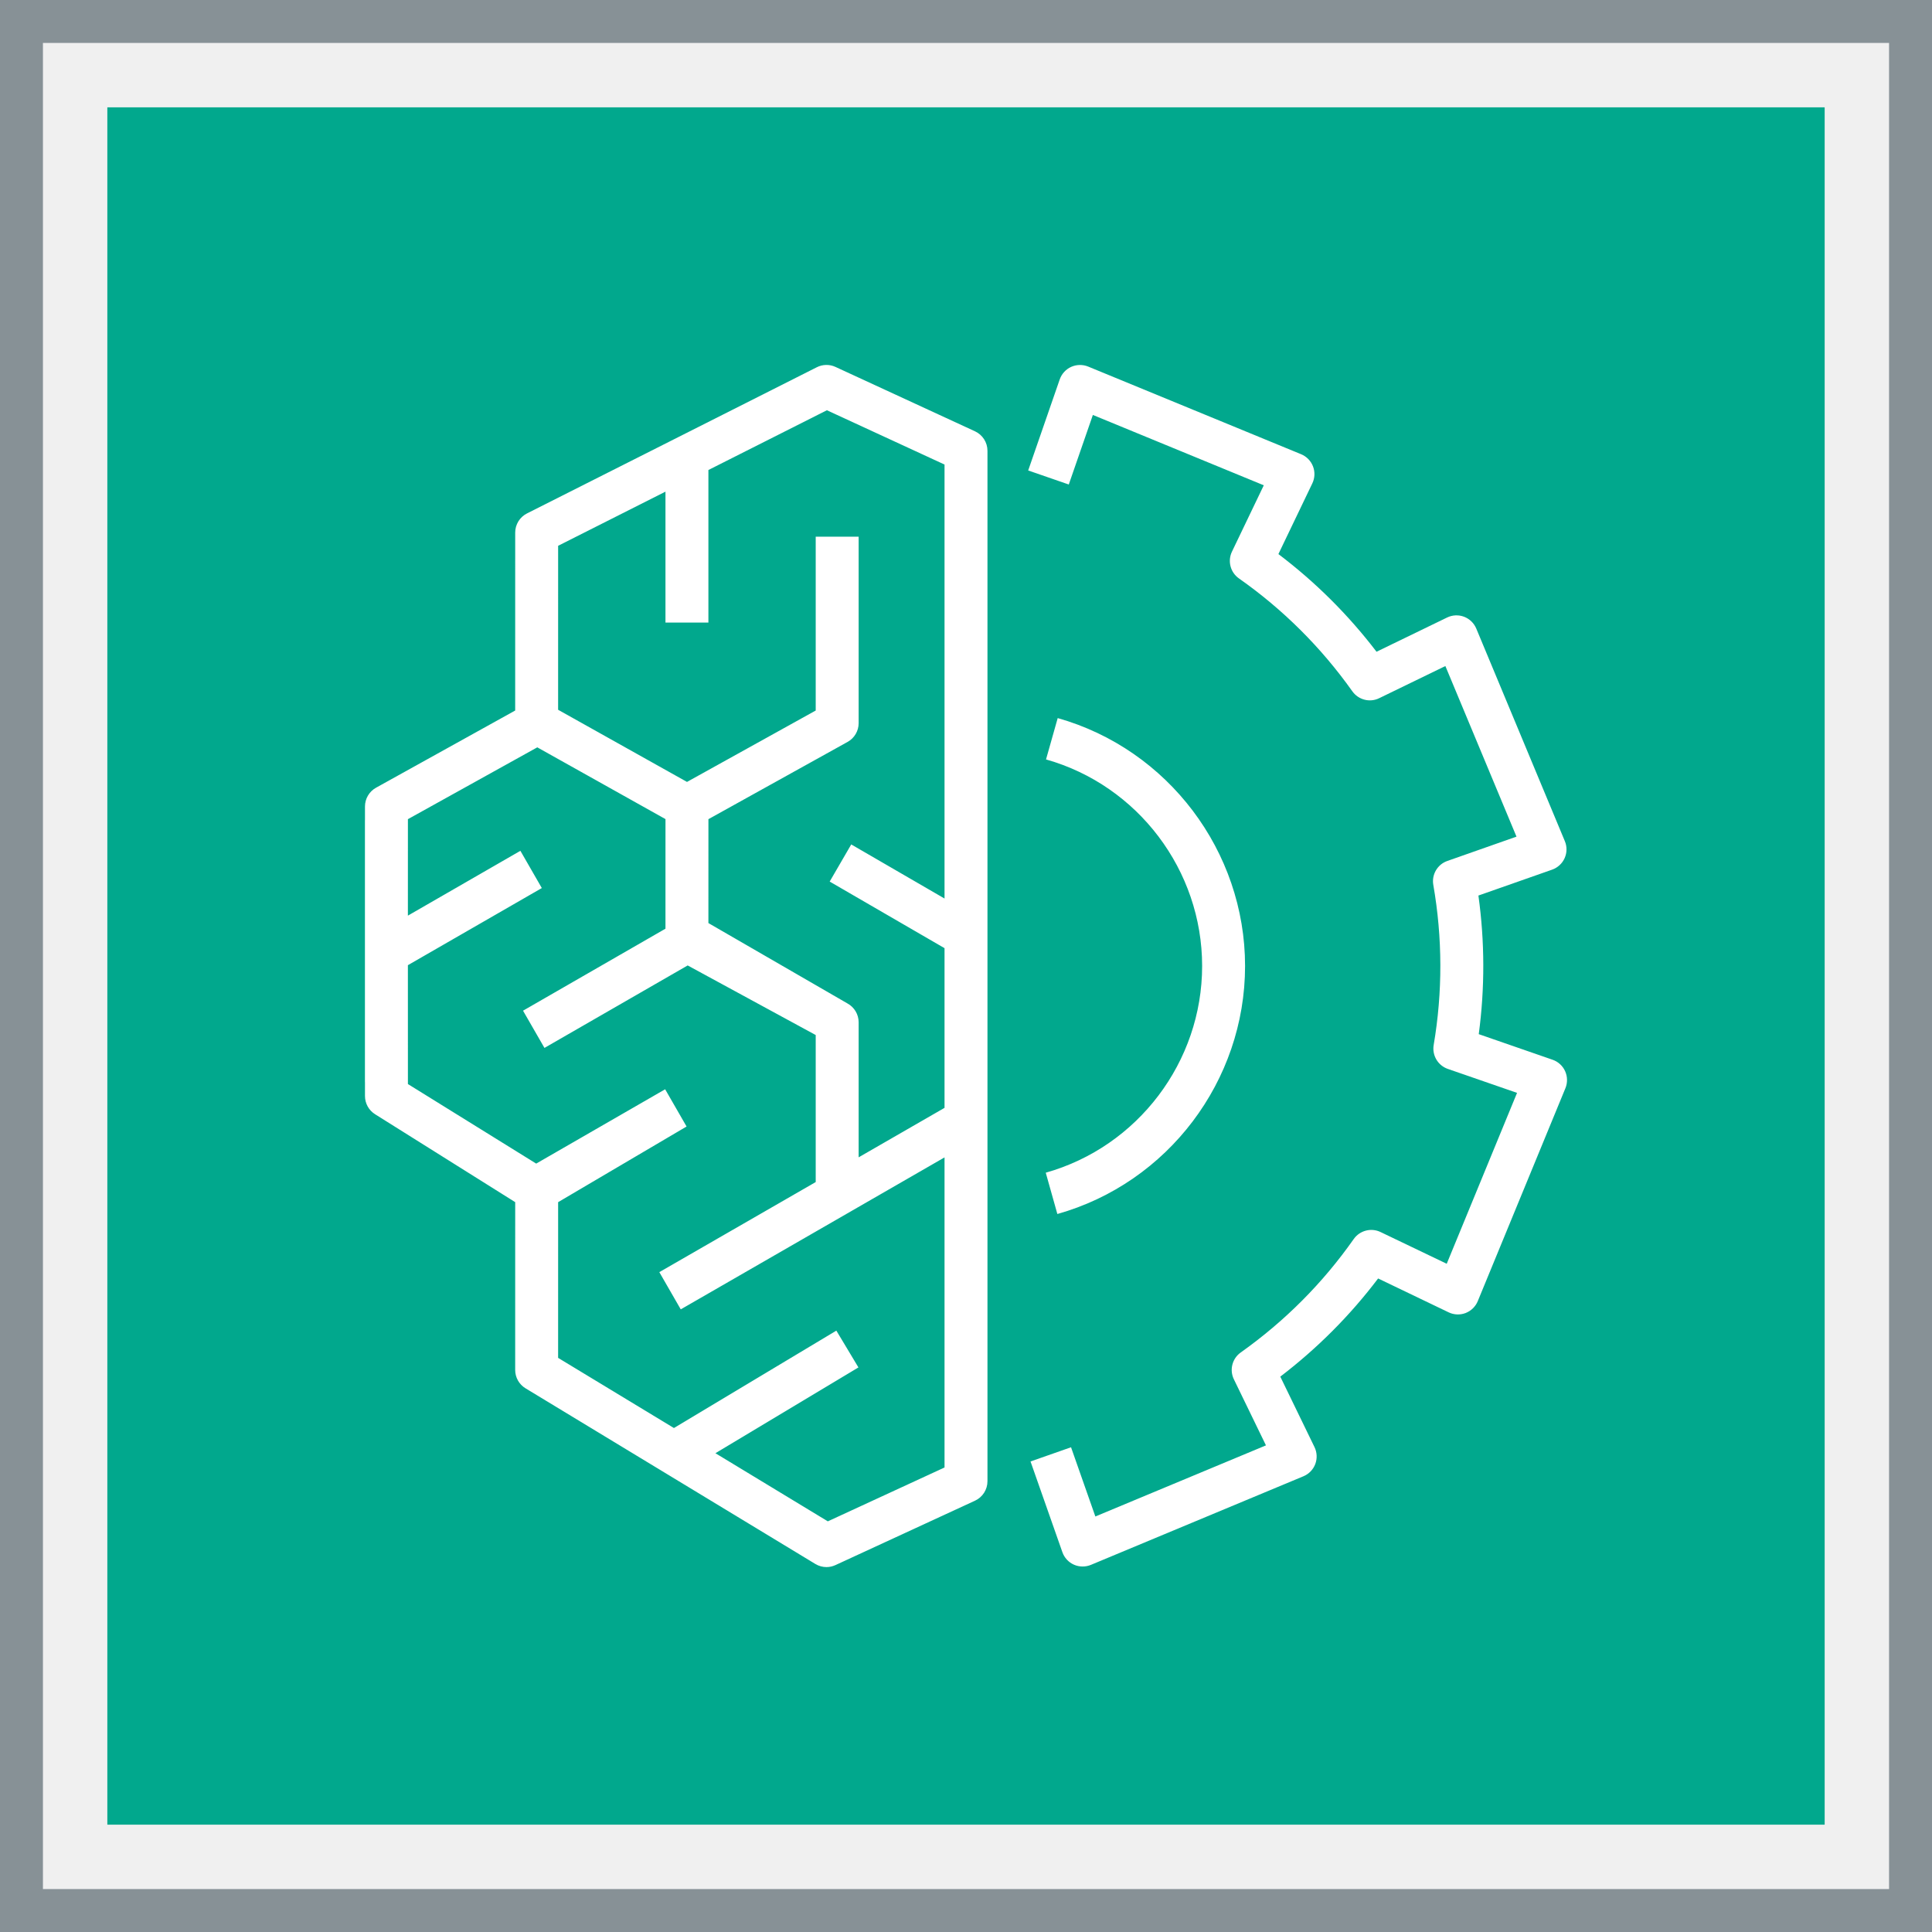
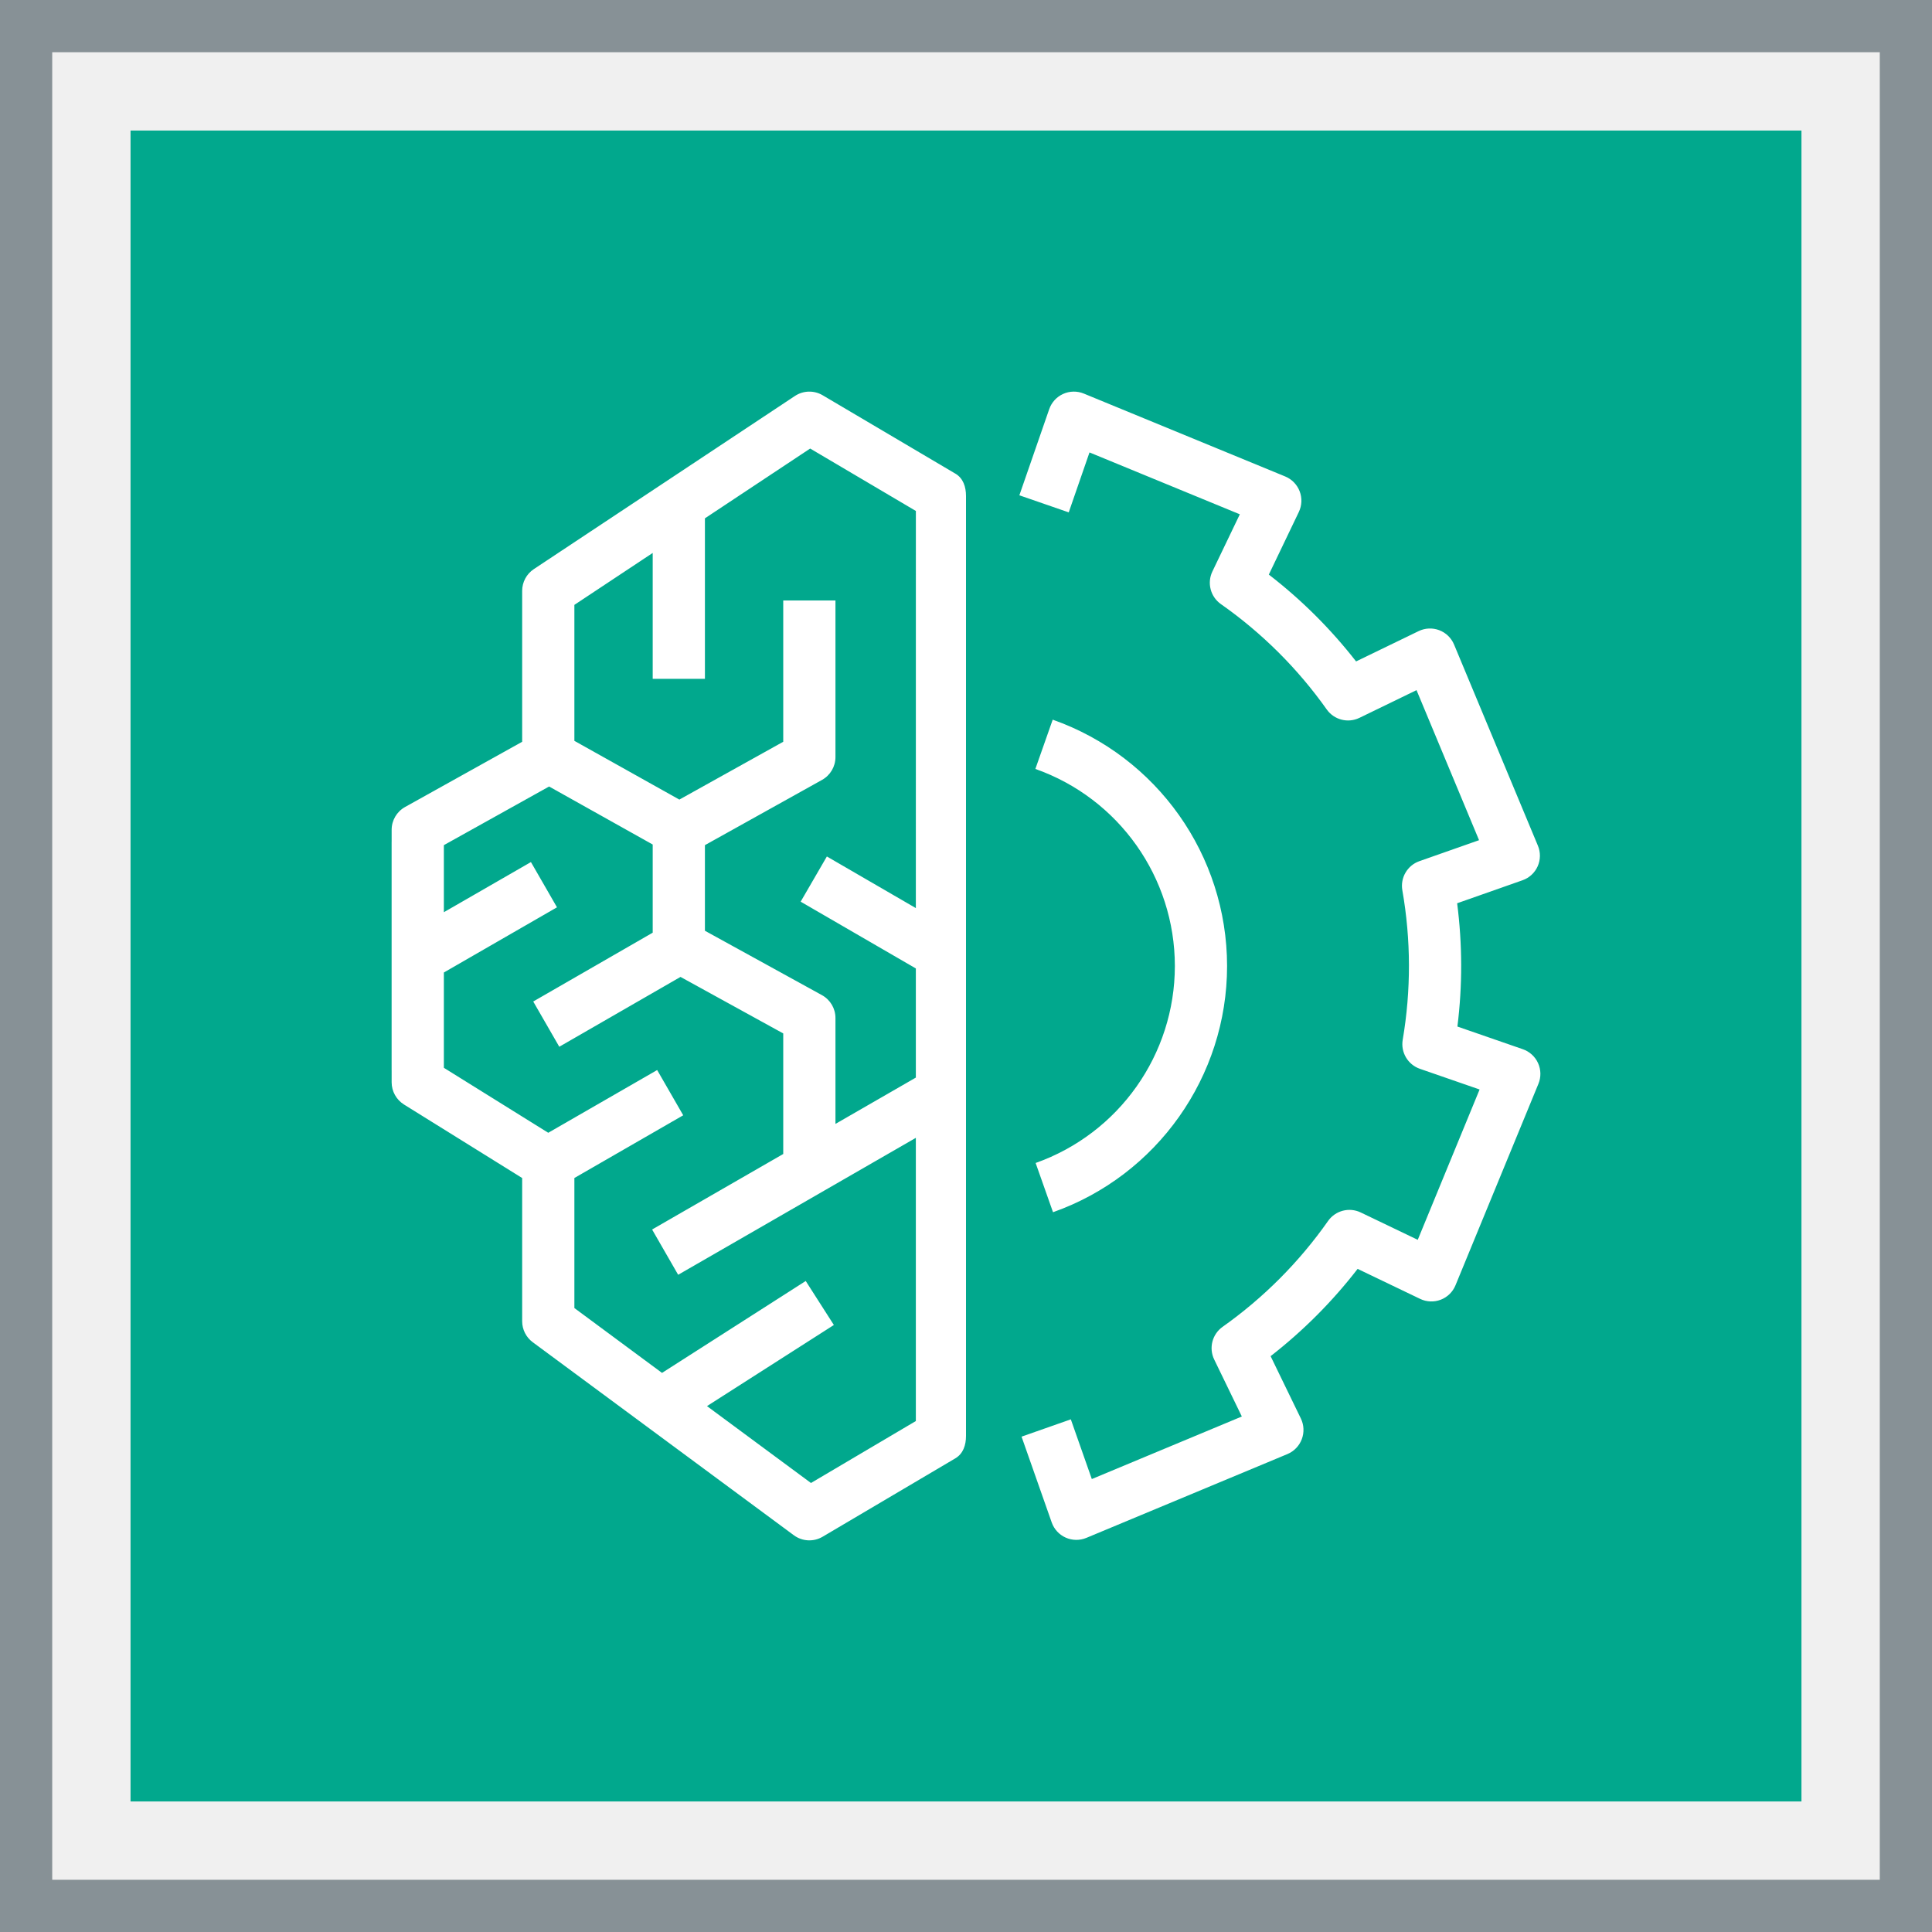
- <svg xmlns="http://www.w3.org/2000/svg" width="90" height="90" viewBox="0 0 90 90" overflow="hidden">
-   <g id="Icon-Architecture-Category/64/Machine-Learning_64" stroke="none" stroke-width="1" fill="none" fill-rule="evenodd">
-     <rect x="5" y="5" width="80" height="80" id="Rectangle" fill="#01A88D" />
-     <rect x="1" y="1" width="88" height="88" id="#879196-Border-Copy-13" stroke="#879196" stroke-width="2" />
-     <g id="Icon-Category/64/Machine-Learning_64" fill="#FFFFFF" transform="translate(17 17)">
-       <path d="M27 34.608 27 27.169 21.65 24.067 22.654 22.337 27 24.857 27 4.64 21.52 2.111 16 4.895 16 12.001 14 12.001 14 5.903 9 8.425 8.999 16.064 15.003 19.425 20.999 16.099 20.999 8.001 22.999 8.001 22.999 16.688C22.999 17.05 22.802 17.386 22.484 17.561L16.001 21.16 16 26 22.477 29.744C22.799 29.919 22.999 30.256 22.999 30.622L22.999 36.913 27 34.608ZM27 36.916 14.712 43.995 13.714 42.261 20.999 38.065 20.999 31.216 15.035 27.974 8.363 31.816 7.365 30.082 14 26.262 14.001 21.157 8.029 17.814 2.002 21.16 2.001 25.654 7.242 22.634 8.24 24.369 2.001 27.962 2.002 33.499 7.978 37.205 13.985 33.743 14.983 35.477 9 39.001 8.999 46.255 14.394 49.523 21.96 44.986 22.989 46.7 16.327 50.696 21.563 53.87 27 51.361 27 36.916ZM29 4.001 29 52.001C29 52.391 28.773 52.745 28.419 52.908L21.919 55.908C21.786 55.969 21.643 56.001 21.5 56.001 21.32 56.001 21.141 55.952 20.981 55.855L7.48 47.672C7.182 47.492 6.999 47.167 6.999 46.818L7 39.001 0.475 34.907C0.181 34.724 0.002 34.403 0.002 34.056L0.002 33.446C0.001 33.425 0 33.404 0 33.385L0 21.242C0 21.223 0.001 21.201 0.002 21.181L0.002 20.57C0.002 20.207 0.199 19.872 0.517 19.695L6.999 16.099 7 7.81C7 7.432 7.213 7.087 7.55 6.917L21.05 0.108C21.322-0.03 21.643-0.035 21.919 0.092L28.419 3.092C28.773 3.256 29 3.61 29 4.001L29 4.001ZM55.91 32.901C55.797 32.65 55.585 32.456 55.325 32.367L51.886 31.175C52.173 29.029 52.168 26.863 51.87 24.718L55.306 23.511C55.564 23.419 55.775 23.226 55.887 22.974 55.999 22.723 56.003 22.436 55.896 22.183L51.77 12.28C51.664 12.027 51.458 11.828 51.201 11.73 50.945 11.633 50.658 11.646 50.41 11.767L47.124 13.361C45.809 11.639 44.276 10.114 42.553 8.811L44.133 5.518C44.252 5.27 44.264 4.983 44.165 4.727 44.066 4.47 43.866 4.265 43.612 4.16L33.692 0.077C33.438-0.027 33.152-0.022 32.9 0.09 32.649 0.203 32.457 0.415 32.366 0.675L30.897 4.916 32.788 5.57 33.91 2.33 41.872 5.607 40.39 8.696C40.178 9.137 40.316 9.666 40.717 9.947 42.766 11.386 44.543 13.155 45.997 15.203 46.28 15.601 46.809 15.741 47.249 15.524L50.331 14.027 53.644 21.974 50.422 23.107C49.961 23.268 49.685 23.741 49.769 24.221 50.2 26.695 50.207 29.206 49.786 31.681 49.705 32.163 49.983 32.633 50.445 32.794L53.67 33.91 50.394 41.871 47.313 40.394C46.873 40.181 46.343 40.321 46.062 40.719 44.623 42.769 42.853 44.545 40.8 46.002 40.4 46.285 40.265 46.815 40.479 47.254L41.973 50.331 34.026 53.644 32.893 50.419 31.006 51.081 32.49 55.306C32.581 55.566 32.775 55.776 33.026 55.888 33.156 55.946 33.295 55.974 33.434 55.974 33.564 55.974 33.695 55.949 33.818 55.898L43.72 51.77C43.974 51.664 44.173 51.459 44.271 51.2 44.367 50.944 44.354 50.657 44.234 50.41L42.641 47.129C44.365 45.812 45.894 44.279 47.198 42.556L50.482 44.133C50.73 44.252 51.018 44.264 51.273 44.166 51.53 44.066 51.735 43.867 51.84 43.612L55.923 33.693C56.027 33.438 56.022 33.151 55.91 32.901L55.91 32.901ZM39 28C39 23.544 36.01 19.587 31.728 18.377L32.272 16.451C37.411 17.905 41 22.654 41 28 41 33.353 37.404 38.105 32.256 39.553L31.715 37.629C36.004 36.42 39 32.462 39 28L39 28Z" id="Machine-Learning_Category-Icon_64_Squid" />
-     </g>
+ <svg xmlns="http://www.w3.org/2000/svg" viewBox="0 0 74 74">
+   <g fill="none" fill-rule="evenodd">
+     <path fill="#01a88d" d="M5 5h64v64H5z" />
+     <path stroke="#879196" stroke-width="2" d="M1 1h72v72H1z" />
+     <path fill="#fff" d="M45 37a8.01 8.01 0 0 0-5.343-7.548l.664-1.887A10.015 10.015 0 0 1 47 37c0 4.232-2.68 8.021-6.667 9.431l-.666-1.886A8.01 8.01 0 0 0 45 37m13.925 4.513-3.176 7.716a.997.997 0 0 1-1.357.52L52 48.601a18.8 18.8 0 0 1-3.333 3.343l1.16 2.39a1.003 1.003 0 0 1-.515 1.36l-7.701 3.21a1 1 0 0 1-1.328-.591l-1.155-3.286 1.887-.663.804 2.287 5.746-2.396-1.058-2.182a1 1 0 0 1 .321-1.252 16.8 16.8 0 0 0 4.04-4.055 1 1 0 0 1 1.251-.326l2.184 1.048 2.369-5.758-2.286-.792a1 1 0 0 1-.659-1.112 16.8 16.8 0 0 0-.014-5.726 1 1 0 0 1 .654-1.116l2.284-.803-2.395-5.747-2.186 1.061a1 1 0 0 1-1.252-.32 16.8 16.8 0 0 0-4.054-4.036 1 1 0 0 1-.327-1.25l1.051-2.19-5.758-2.37-.795 2.296-1.891-.654 1.143-3.298a1 1 0 0 1 1.326-.598l7.716 3.176a1.003 1.003 0 0 1 .52 1.357l-1.15 2.4c1.25.964 2.37 2.08 3.342 3.326l2.394-1.16a.998.998 0 0 1 1.359.514l3.21 7.701a.996.996 0 0 1-.591 1.328l-2.501.88c.202 1.57.206 3.151.01 4.722l2.505.868a1 1 0 0 1 .598 1.326M32 43.048v-4.056c0-.365-.198-.7-.518-.876L27 35.65v-3.279l4.486-2.499A1 1 0 0 0 32 29V23h-2v5.411l-3.979 2.215L22 28.376v-5.208l3-1.989V26h2v-6.147l4.031-2.673 4.049 2.391-.001 15.211-3.408-1.977-1.004 1.731 4.412 2.558v4.18zm3.079 11.381-4.017 2.373-3.983-2.945 4.86-3.107-1.078-1.685-5.504 3.52L22 50.101V45.12l4.169-2.402-.998-1.733-4.172 2.403-3.998-2.489v-3.65l4.333-2.497-.998-1.733-3.335 1.921v-2.569l4.031-2.246L25 32.347v3.377l-4.576 2.636.998 1.733 4.643-2.675L30 39.583V44.2l-5.023 2.893.998 1.734 9.104-5.245zm1.51-36.29-5.08-3a1 1 0 0 0-1.062.028l-10 6.631a1 1 0 0 0-.447.834v5.78l-4.485 2.498a1 1 0 0 0-.514.873v.438l-.001.045v8.707l.001.044v.438c0 .345.179.666.472.85L20 45.121v5.484a1 1 0 0 0 .405.805l10 7.393a1 1 0 0 0 1.104.057l5.079-3c.305-.18.412-.507.412-.86V19c0-.355-.106-.682-.411-.862" />
  </g>
</svg>
